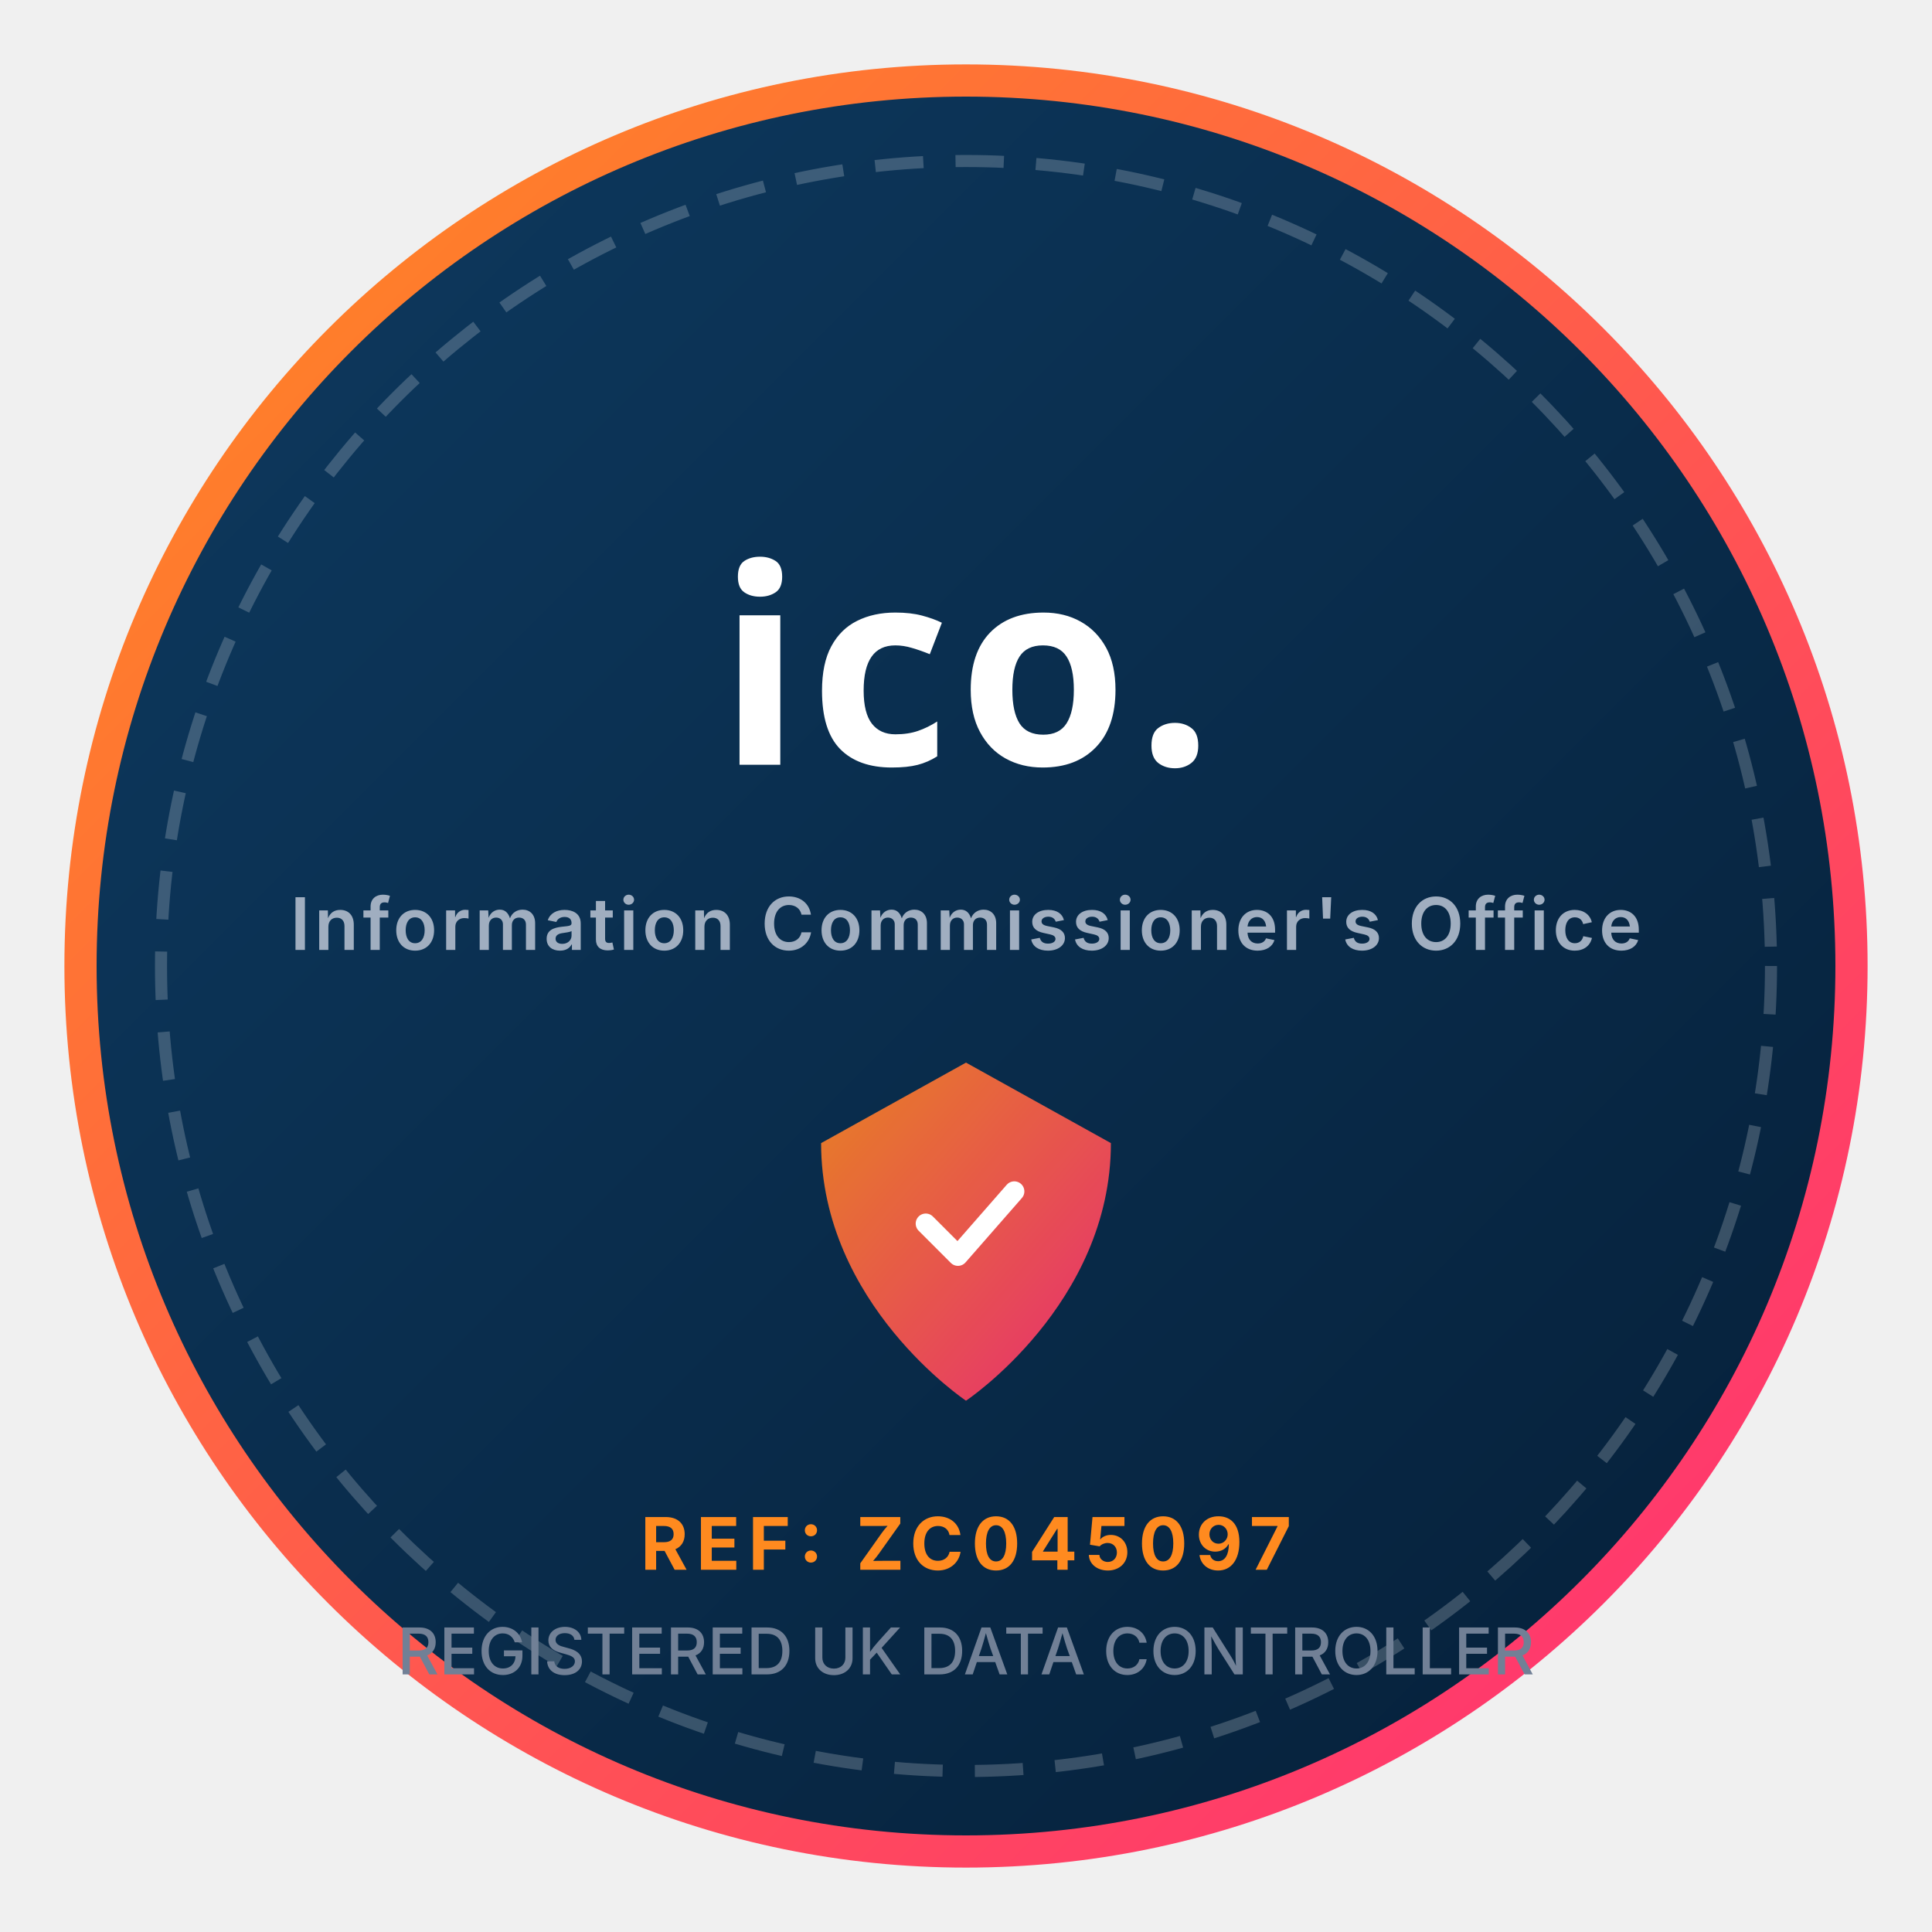
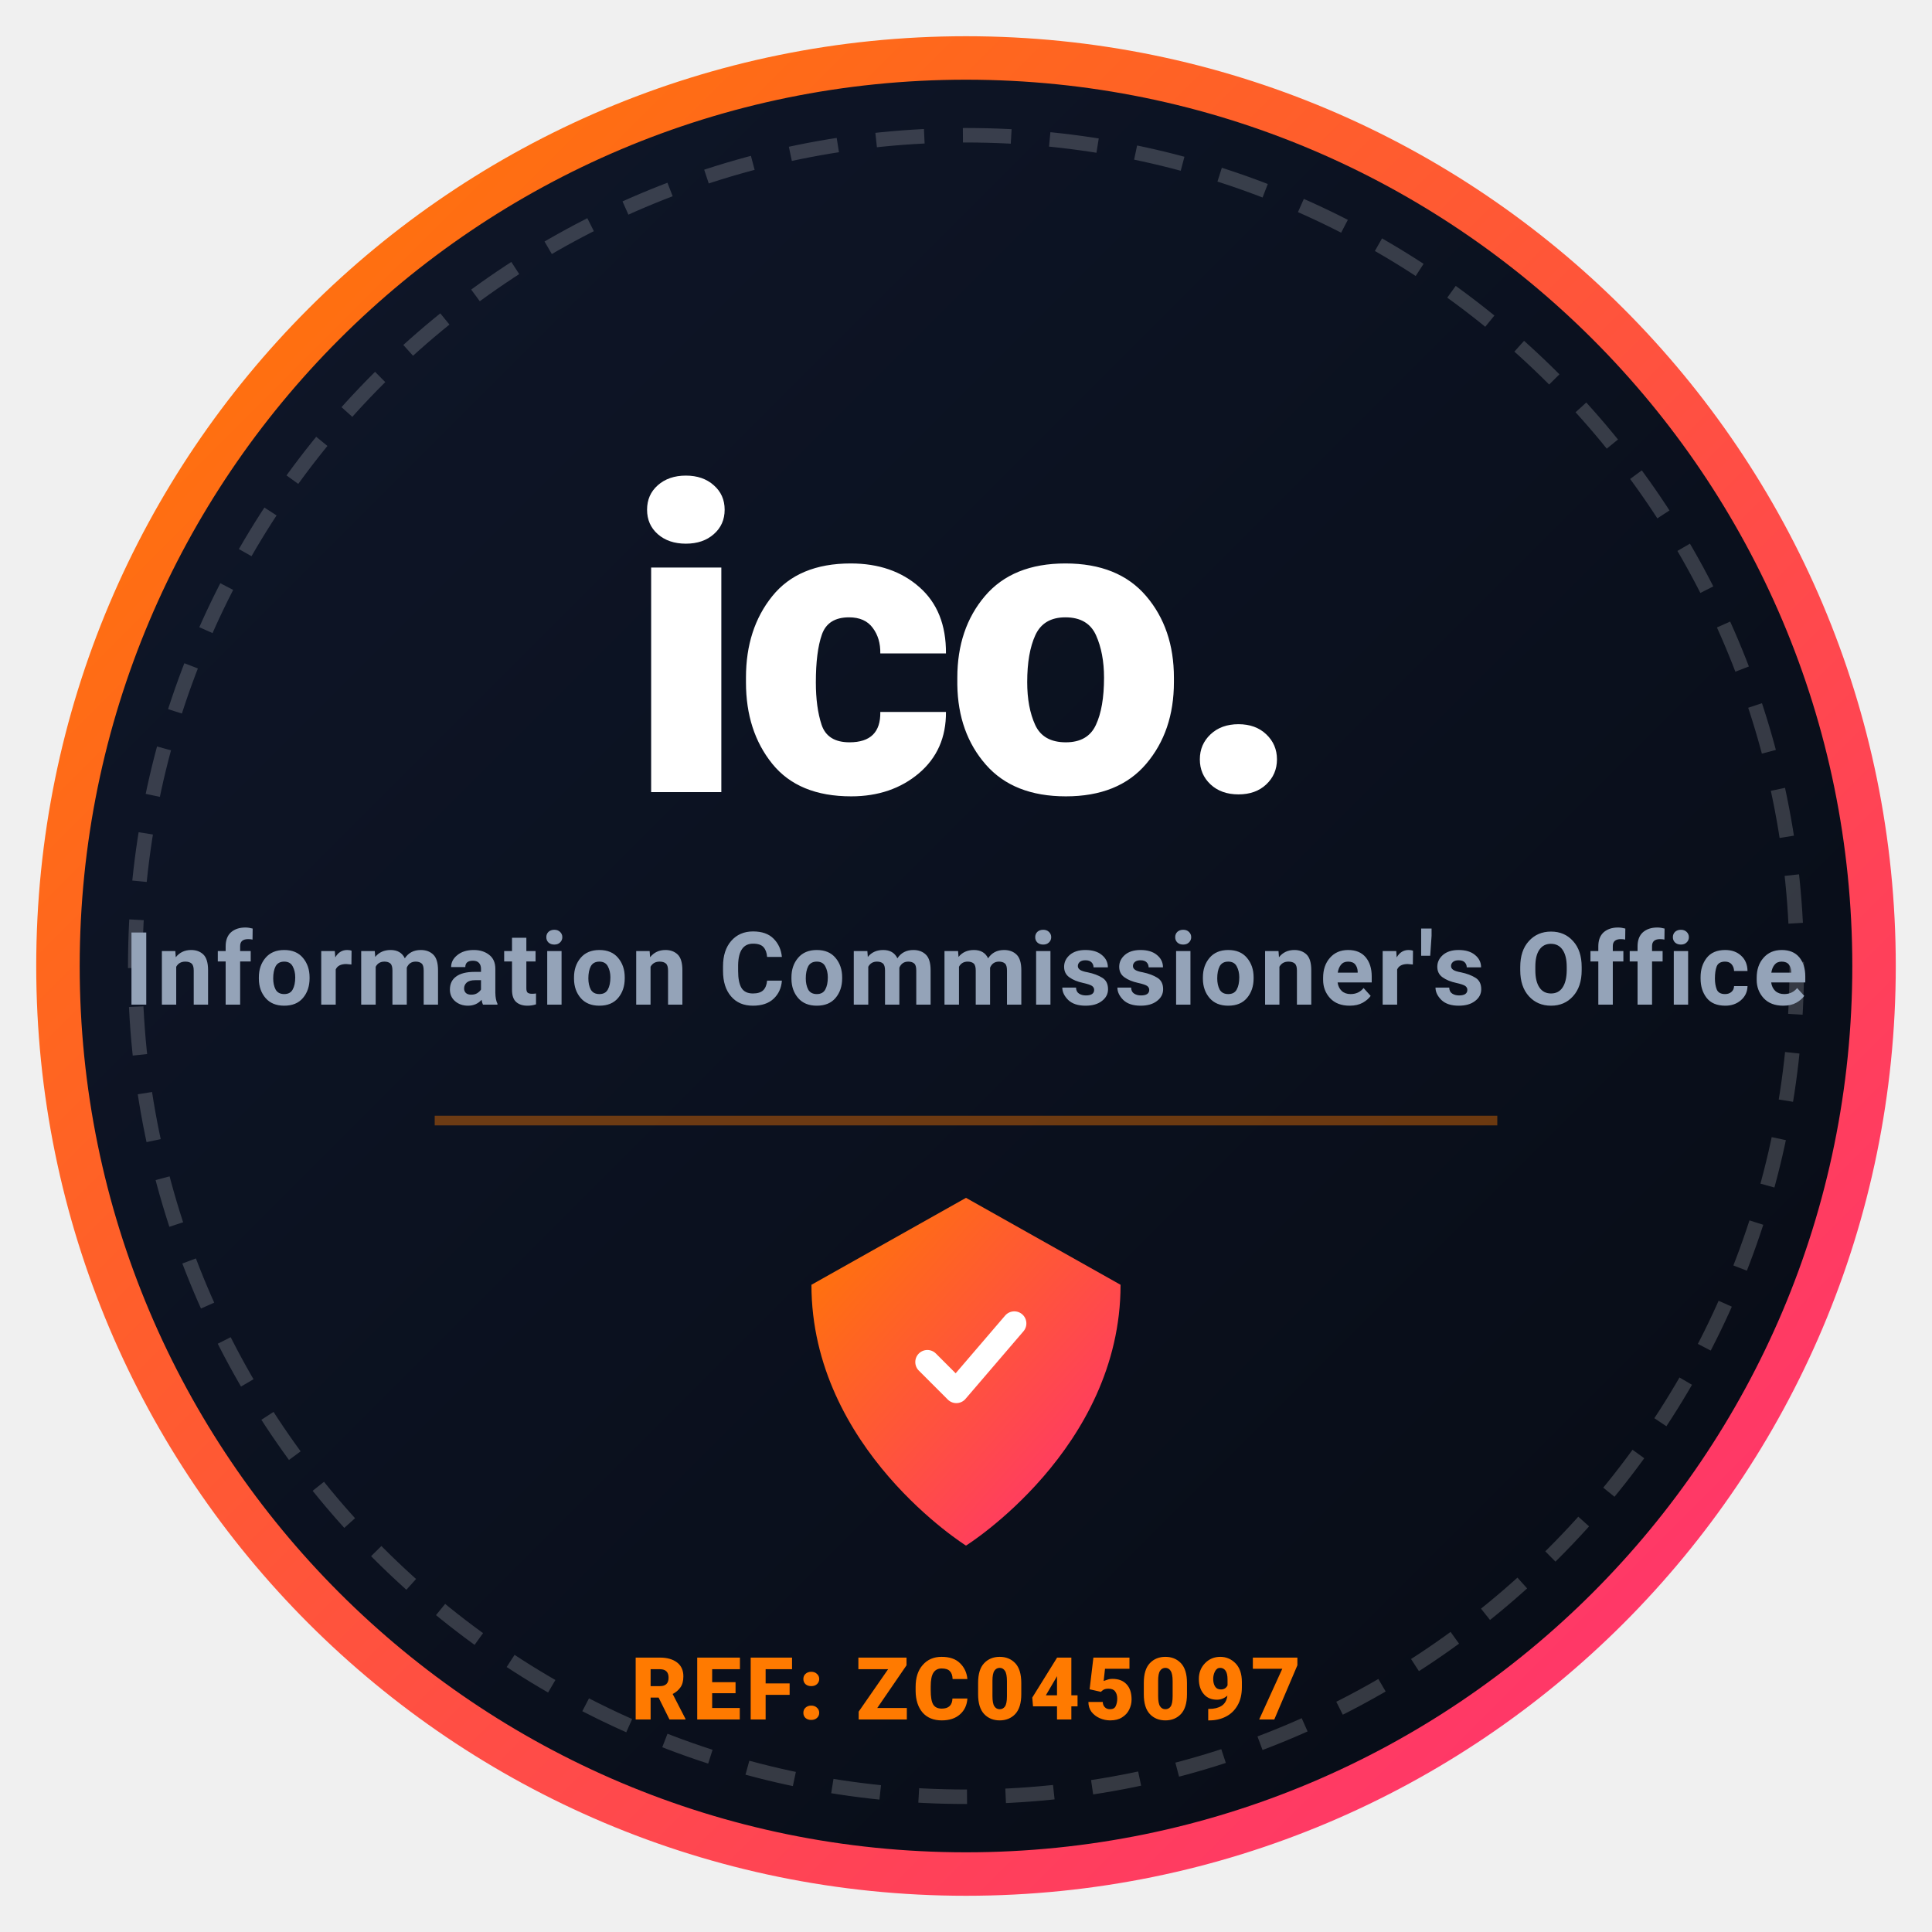
- <svg xmlns="http://www.w3.org/2000/svg" viewBox="0 0 240 240" width="240" height="240">
+ <svg xmlns="http://www.w3.org/2000/svg" viewBox="0 0 200 200" width="200" height="200">
  <defs>
    <linearGradient id="icoGrad" x1="0%" y1="0%" x2="100%" y2="100%">
-       <stop offset="0%" stop-color="#0e3a60" />
-       <stop offset="100%" stop-color="#051f38" />
+       <stop offset="0%" stop-color="#0f172a" />
+       <stop offset="100%" stop-color="#070b14" />
    </linearGradient>
    <linearGradient id="goldGrad" x1="0%" y1="0%" x2="100%" y2="100%">
-       <stop offset="0%" stop-color="#ff8a1f" />
+       <stop offset="0%" stop-color="#ff7a00" />
      <stop offset="100%" stop-color="#ff2d78" />
    </linearGradient>
  </defs>
-   <circle cx="120" cy="120" r="110" fill="url(#icoGrad)" stroke="url(#goldGrad)" stroke-width="4" />
-   <circle cx="120" cy="120" r="100" fill="none" stroke="rgba(255,255,255,0.2)" stroke-width="1.5" stroke-dasharray="6,4" />
-   <text x="120" y="95" font-family="'Outfit', sans-serif" font-size="34" font-weight="900" fill="#ffffff" text-anchor="middle" letter-spacing="1">ico.</text>
-   <text x="120" y="118" font-family="'Inter', sans-serif" font-size="9" font-weight="600" fill="#a0aec0" text-anchor="middle" letter-spacing="0.5">Information Commissioner's Office</text>
-   <path d="M120 132 L138 142 C138 162 120 174 120 174 C120 174 102 162 102 142 Z" fill="url(#goldGrad)" opacity="0.9" />
-   <path d="M115 152 L119 156 L126 148" fill="none" stroke="#ffffff" stroke-width="2.5" stroke-linecap="round" stroke-linejoin="round" />
-   <text x="120" y="195" font-family="'Inter', sans-serif" font-size="9" font-weight="700" fill="#ff8a1f" text-anchor="middle" letter-spacing="1">REF: ZC045097</text>
-   <text x="120" y="208" font-family="'Inter', sans-serif" font-size="8" font-weight="500" fill="#718096" text-anchor="middle">REGISTERED UK DATA CONTROLLER</text>
+   <circle cx="100" cy="100" r="94" fill="url(#icoGrad)" stroke="url(#goldGrad)" stroke-width="4.5" />
+   <circle cx="100" cy="100" r="86" fill="none" stroke="rgba(255,255,255,0.18)" stroke-width="1.5" stroke-dasharray="5,4" />
+   <text x="100" y="82" font-family="-apple-system, BlinkMacSystemFont, 'Segoe UI', Roboto, Helvetica, Arial, sans-serif" font-size="44" font-weight="900" fill="#ffffff" text-anchor="middle" letter-spacing="-1">ico.</text>
+   <text x="100" y="104" font-family="-apple-system, BlinkMacSystemFont, 'Segoe UI', Roboto, Helvetica, Arial, sans-serif" font-size="10.5" font-weight="700" fill="#94a3b8" text-anchor="middle" letter-spacing="0.3">Information Commissioner's Office</text>
+   <line x1="45" y1="116" x2="155" y2="116" stroke="rgba(255,122,0,0.4)" stroke-width="1" />
+   <path d="M100 124 L116 133 C116 150 100 160 100 160 C100 160 84 150 84 133 Z" fill="url(#goldGrad)" />
+   <path d="M96 141 L99 144 L105 137" fill="none" stroke="#ffffff" stroke-width="2.5" stroke-linecap="round" stroke-linejoin="round" />
+   <text x="100" y="178" font-family="-apple-system, BlinkMacSystemFont, 'Segoe UI', Roboto, Helvetica, Arial, sans-serif" font-size="9" font-weight="800" fill="#ff7a00" text-anchor="middle" letter-spacing="0.5">REF: ZC045097</text>
</svg>
